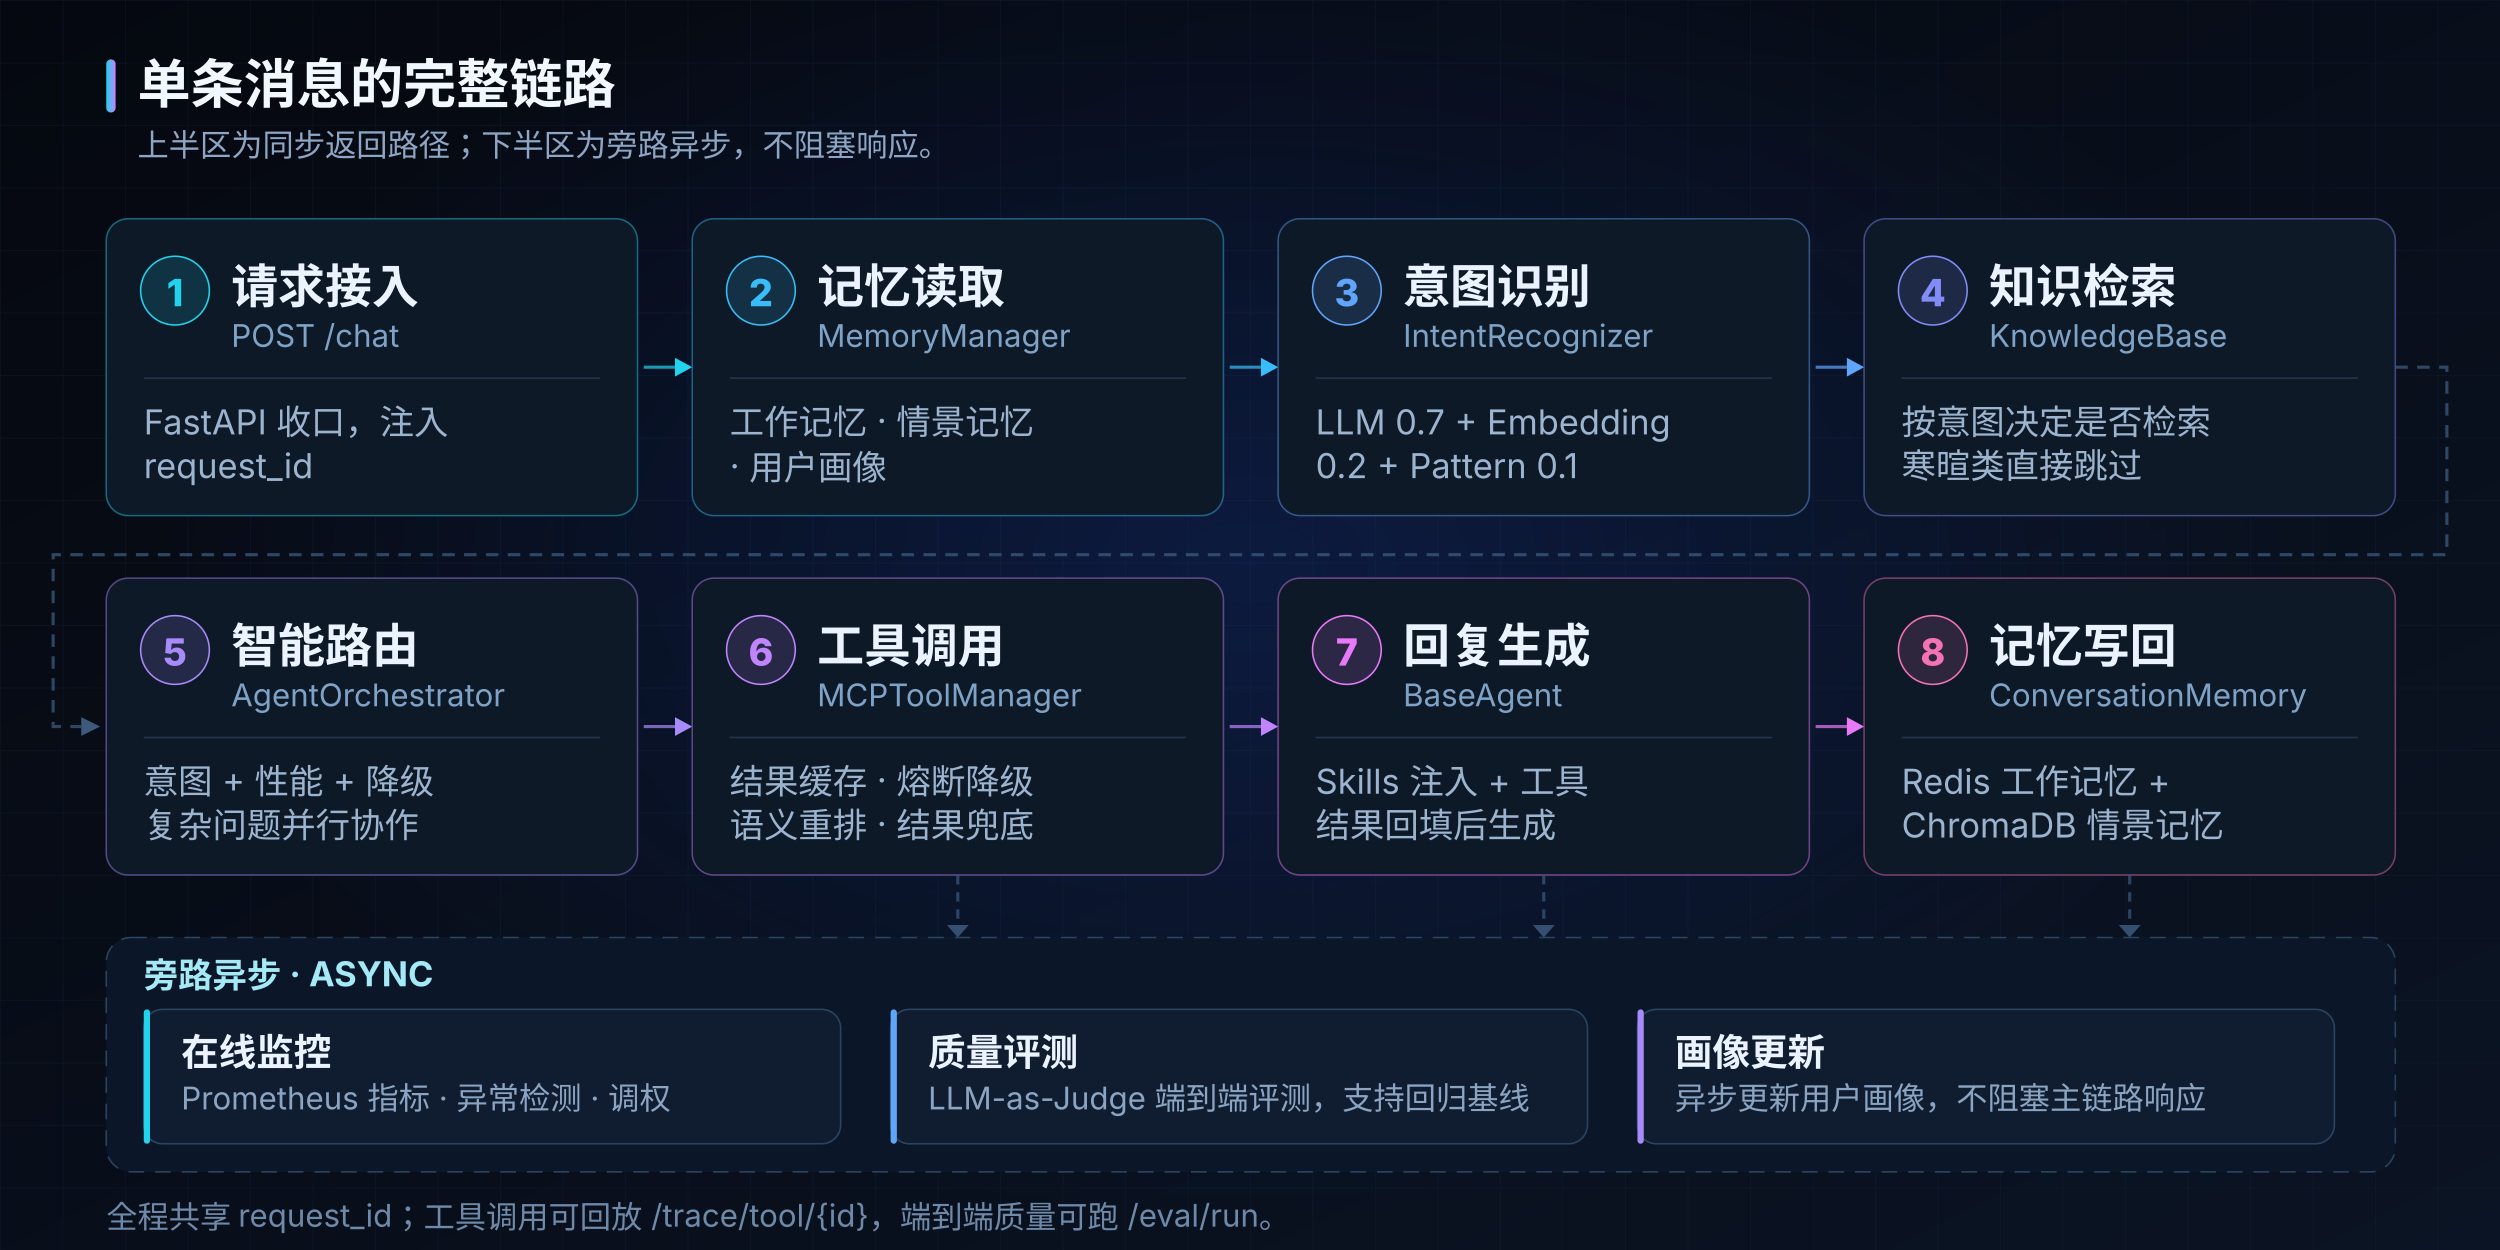
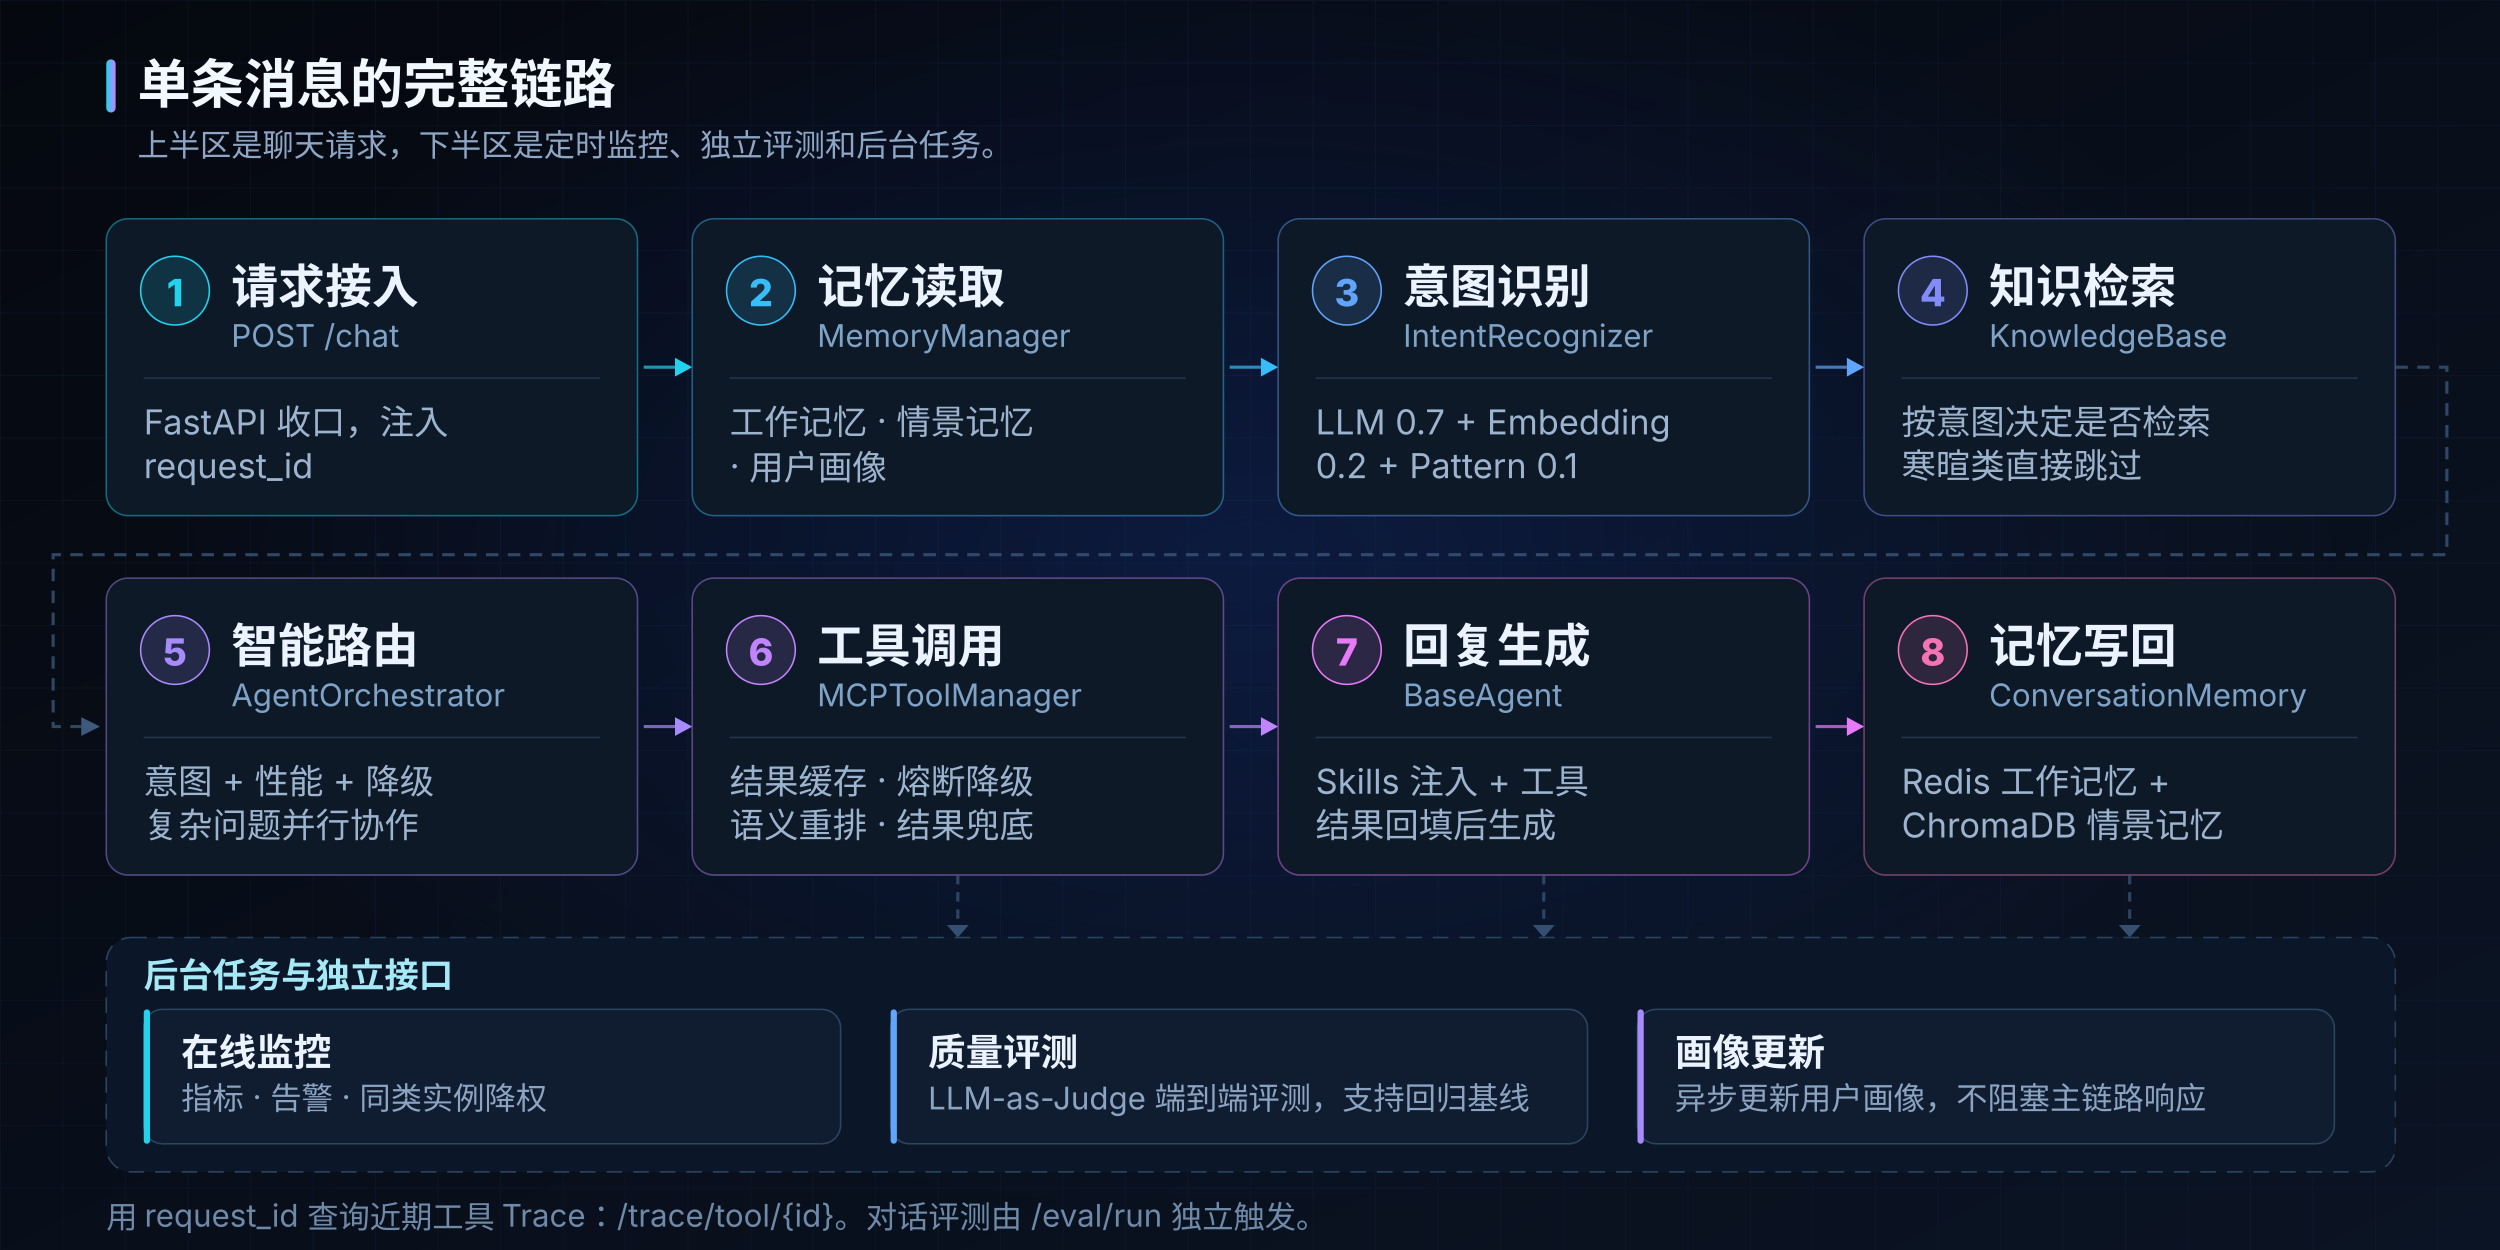
<svg xmlns="http://www.w3.org/2000/svg" width="1600" height="800" viewBox="0 0 1600 800" role="img" aria-label="单条消息的完整链路">
  <defs>
    <linearGradient id="pbg" x1="0" y1="0" x2="1" y2="1">
      <stop offset="0" stop-color="#05080f" />
      <stop offset="1" stop-color="#0b1424" />
    </linearGradient>
    <radialGradient id="pglow" cx="0.5" cy="0.5" r="0.5">
      <stop offset="0" stop-color="#1d4ed8" stop-opacity="0.20" />
      <stop offset="1" stop-color="#1d4ed8" stop-opacity="0" />
    </radialGradient>
    <linearGradient id="pacc" x1="0" y1="0" x2="1" y2="0">
      <stop offset="0" stop-color="#22d3ee" />
      <stop offset="1" stop-color="#c084fc" />
    </linearGradient>
    <pattern id="pgrid" width="40" height="40" patternUnits="userSpaceOnUse">
      <path d="M40 0H0V40" fill="none" stroke="#122036" stroke-width="1" opacity="0.45" />
    </pattern>
    <style>
      .f { font-family: -apple-system, BlinkMacSystemFont, "Segoe UI", "PingFang SC", "Microsoft YaHei", sans-serif; }
      .h1 { font: 800 34px -apple-system, BlinkMacSystemFont, "Segoe UI", "PingFang SC", "Microsoft YaHei", sans-serif; fill: #f2f8ff; }
      .h2 { font: 400 20px -apple-system, BlinkMacSystemFont, "Segoe UI", "PingFang SC", "Microsoft YaHei", sans-serif; fill: #8ea6c4; }
      .num { font: 800 24px -apple-system, BlinkMacSystemFont, "Segoe UI", "PingFang SC", "Microsoft YaHei", sans-serif; }
      .ct { font: 700 30px -apple-system, BlinkMacSystemFont, "Segoe UI", "PingFang SC", "Microsoft YaHei", sans-serif; fill: #eaf3ff; }
      .cm { font: 400 20px -apple-system, BlinkMacSystemFont, "Segoe UI", "PingFang SC", "Microsoft YaHei", sans-serif; fill: #7fa3c6; }
      .cs { font: 400 22px -apple-system, BlinkMacSystemFont, "Segoe UI", "PingFang SC", "Microsoft YaHei", sans-serif; fill: #9db4cf; }
      .bandT { font: 700 22px -apple-system, BlinkMacSystemFont, "Segoe UI", "PingFang SC", "Microsoft YaHei", sans-serif; fill: #a5e9f6; }
      .bt { font: 700 24px -apple-system, BlinkMacSystemFont, "Segoe UI", "PingFang SC", "Microsoft YaHei", sans-serif; fill: #eaf3ff; }
      .bs { font: 400 20px -apple-system, BlinkMacSystemFont, "Segoe UI", "PingFang SC", "Microsoft YaHei", sans-serif; fill: #8ba4c2; }
      .note { font: 400 20px -apple-system, BlinkMacSystemFont, "Segoe UI", "PingFang SC", "Microsoft YaHei", sans-serif; fill: #6f89a8; }
    </style>
  </defs>
  <rect width="1600" height="800" fill="url(#pbg)" />
  <rect width="1600" height="800" fill="url(#pgrid)" />
  <ellipse cx="800" cy="360" rx="700" ry="420" fill="url(#pglow)" />
  <rect x="68" y="38" width="6" height="34" rx="3" fill="url(#pacc)" />
  <text class="h1 f" x="88" y="66">单条消息的完整链路</text>
-   <text class="h2 f" x="88" y="100">上半区为同步返回路径；下半区为旁路异步，不阻塞响应。</text>
+   <text class="h2 f" x="88" y="100">上半区是聊天请求，下半区是定时监控、独立评测和后台任务。</text>
  <g>
    <rect x="68" y="140" width="340" height="190" rx="14" fill="#0e1928" stroke="#22d3ee" stroke-opacity="0.45" />
    <circle cx="112" cy="186" r="22" fill="#22d3ee" fill-opacity="0.14" stroke="#22d3ee" />
    <text class="num f" x="112" y="196" text-anchor="middle" fill="#22d3ee">1</text>
    <text class="ct f" x="148" y="194">请求接入</text>
    <text class="cm f" x="148" y="222">POST /chat</text>
    <path d="M92 242 H384" stroke="#22354d" stroke-width="1" />
    <text class="cs f" x="92" y="278">FastAPI 收口，注入</text>
    <text class="cs f" x="92" y="306">request_id</text>
  </g>
  <path d="M412 235 H432" stroke="#22d3ee" stroke-opacity="0.7" stroke-width="2" />
  <path d="M432 229 L443 235 L432 241 Z" fill="#22d3ee" />
  <g>
    <rect x="443" y="140" width="340" height="190" rx="14" fill="#0e1928" stroke="#38bdf8" stroke-opacity="0.45" />
    <circle cx="487" cy="186" r="22" fill="#38bdf8" fill-opacity="0.14" stroke="#38bdf8" />
    <text class="num f" x="487" y="196" text-anchor="middle" fill="#38bdf8">2</text>
    <text class="ct f" x="523" y="194">记忆读取</text>
    <text class="cm f" x="523" y="222">MemoryManager</text>
    <path d="M467 242 H759" stroke="#22354d" stroke-width="1" />
    <text class="cs f" x="467" y="278">工作记忆 · 情景记忆</text>
    <text class="cs f" x="467" y="306">· 用户画像</text>
  </g>
  <path d="M787 235 H807" stroke="#38bdf8" stroke-opacity="0.7" stroke-width="2" />
  <path d="M807 229 L818 235 L807 241 Z" fill="#38bdf8" />
  <g>
    <rect x="818" y="140" width="340" height="190" rx="14" fill="#0e1928" stroke="#60a5fa" stroke-opacity="0.45" />
    <circle cx="862" cy="186" r="22" fill="#60a5fa" fill-opacity="0.14" stroke="#60a5fa" />
    <text class="num f" x="862" y="196" text-anchor="middle" fill="#60a5fa">3</text>
    <text class="ct f" x="898" y="194">意图识别</text>
    <text class="cm f" x="898" y="222">IntentRecognizer</text>
    <path d="M842 242 H1134" stroke="#22354d" stroke-width="1" />
    <text class="cs f" x="842" y="278">LLM 0.7 + Embedding</text>
    <text class="cs f" x="842" y="306">0.2 + Pattern 0.1</text>
  </g>
  <path d="M1162 235 H1182" stroke="#60a5fa" stroke-opacity="0.7" stroke-width="2" />
  <path d="M1182 229 L1193 235 L1182 241 Z" fill="#60a5fa" />
  <g>
    <rect x="1193" y="140" width="340" height="190" rx="14" fill="#0e1928" stroke="#818cf8" stroke-opacity="0.45" />
    <circle cx="1237" cy="186" r="22" fill="#818cf8" fill-opacity="0.14" stroke="#818cf8" />
    <text class="num f" x="1237" y="196" text-anchor="middle" fill="#818cf8">4</text>
    <text class="ct f" x="1273" y="194">知识检索</text>
    <text class="cm f" x="1273" y="222">KnowledgeBase</text>
    <path d="M1217 242 H1509" stroke="#22354d" stroke-width="1" />
    <text class="cs f" x="1217" y="278">按意图决定是否检索</text>
    <text class="cs f" x="1217" y="306">寒暄类直接跳过</text>
  </g>
  <path d="M1533 235 H1566 V355 H34 V465 H52" fill="none" stroke="#3d5a7d" stroke-width="2" stroke-dasharray="8 6" stroke-opacity="0.75" />
  <path d="M52 459 L64 465 L52 471 Z" fill="#3d5a7d" />
  <g>
    <rect x="68" y="370" width="340" height="190" rx="14" fill="#0e1928" stroke="#a78bfa" stroke-opacity="0.45" />
    <circle cx="112" cy="416" r="22" fill="#a78bfa" fill-opacity="0.14" stroke="#a78bfa" />
    <text class="num f" x="112" y="426" text-anchor="middle" fill="#a78bfa">5</text>
    <text class="ct f" x="148" y="424">智能路由</text>
    <text class="cm f" x="148" y="452">AgentOrchestrator</text>
    <path d="M92 472 H384" stroke="#22354d" stroke-width="1" />
    <text class="cs f" x="92" y="508">意图 + 性能 + 降级</text>
    <text class="cs f" x="92" y="536">复杂问题并行协作</text>
  </g>
  <path d="M412 465 H432" stroke="#a78bfa" stroke-opacity="0.7" stroke-width="2" />
  <path d="M432 459 L443 465 L432 471 Z" fill="#a78bfa" />
  <g>
    <rect x="443" y="370" width="340" height="190" rx="14" fill="#0e1928" stroke="#c084fc" stroke-opacity="0.45" />
    <circle cx="487" cy="416" r="22" fill="#c084fc" fill-opacity="0.14" stroke="#c084fc" />
    <text class="num f" x="487" y="426" text-anchor="middle" fill="#c084fc">6</text>
    <text class="ct f" x="523" y="424">工具调用</text>
    <text class="cm f" x="523" y="452">MCPToolManager</text>
    <path d="M467 472 H759" stroke="#22354d" stroke-width="1" />
    <text class="cs f" x="467" y="508">结果缓存 · 熔断降级</text>
    <text class="cs f" x="467" y="536">语义重排 · 结果兜底</text>
  </g>
  <path d="M787 465 H807" stroke="#c084fc" stroke-opacity="0.7" stroke-width="2" />
  <path d="M807 459 L818 465 L807 471 Z" fill="#c084fc" />
  <g>
    <rect x="818" y="370" width="340" height="190" rx="14" fill="#0e1928" stroke="#e879f9" stroke-opacity="0.45" />
    <circle cx="862" cy="416" r="22" fill="#e879f9" fill-opacity="0.14" stroke="#e879f9" />
    <text class="num f" x="862" y="426" text-anchor="middle" fill="#e879f9">7</text>
    <text class="ct f" x="898" y="424">回复生成</text>
    <text class="cm f" x="898" y="452">BaseAgent</text>
    <path d="M842 472 H1134" stroke="#22354d" stroke-width="1" />
    <text class="cs f" x="842" y="508">Skills 注入 + 工具</text>
    <text class="cs f" x="842" y="536">结果回填后生成</text>
  </g>
  <path d="M1162 465 H1182" stroke="#e879f9" stroke-opacity="0.7" stroke-width="2" />
  <path d="M1182 459 L1193 465 L1182 471 Z" fill="#e879f9" />
  <g>
    <rect x="1193" y="370" width="340" height="190" rx="14" fill="#0e1928" stroke="#f472b6" stroke-opacity="0.45" />
    <circle cx="1237" cy="416" r="22" fill="#f472b6" fill-opacity="0.14" stroke="#f472b6" />
    <text class="num f" x="1237" y="426" text-anchor="middle" fill="#f472b6">8</text>
    <text class="ct f" x="1273" y="424">记忆写回</text>
    <text class="cm f" x="1273" y="452">ConversationMemory</text>
    <path d="M1217 472 H1509" stroke="#22354d" stroke-width="1" />
    <text class="cs f" x="1217" y="508">Redis 工作记忆 +</text>
    <text class="cs f" x="1217" y="536">ChromaDB 情景记忆</text>
  </g>
  <path d="M613 560 V593" stroke="#3d5a7d" stroke-width="2" stroke-dasharray="6 5" stroke-opacity="0.7" />
  <path d="M606 592 L613 600 L620 592 Z" fill="#3d5a7d" fill-opacity="0.85" />
  <path d="M988 560 V593" stroke="#3d5a7d" stroke-width="2" stroke-dasharray="6 5" stroke-opacity="0.7" />
  <path d="M981 592 L988 600 L995 592 Z" fill="#3d5a7d" fill-opacity="0.85" />
  <path d="M1363 560 V593" stroke="#3d5a7d" stroke-width="2" stroke-dasharray="6 5" stroke-opacity="0.7" />
  <path d="M1356 592 L1363 600 L1370 592 Z" fill="#3d5a7d" fill-opacity="0.85" />
  <rect x="68" y="600" width="1465" height="150" rx="16" fill="#0b1729" stroke="#2b4560" stroke-dasharray="10 7" />
-   <text class="bandT f" x="92" y="632">旁路异步 · ASYNC</text>
+   <text class="bandT f" x="92" y="632">后台任务与独立接口</text>
  <g>
    <rect x="92" y="646" width="446" height="86" rx="12" fill="#101d31" stroke="#2b4560" />
    <rect x="92" y="646" width="4" height="86" rx="2" fill="#22d3ee" />
    <text class="bt f" x="116" y="682">在线监控</text>
-     <text class="bs f" x="116" y="710">Prometheus 指标 · 异常检测 · 调权</text>
+     <text class="bs f" x="116" y="710">指标 · 告警 · 同类实例降权</text>
  </g>
  <g>
    <rect x="570" y="646" width="446" height="86" rx="12" fill="#101d31" stroke="#2b4560" />
    <rect x="570" y="646" width="4" height="86" rx="2" fill="#60a5fa" />
    <text class="bt f" x="594" y="682">质量评测</text>
    <text class="bs f" x="594" y="710">LLM-as-Judge 端到端评测，支持回归基线</text>
  </g>
  <g>
    <rect x="1048" y="646" width="446" height="86" rx="12" fill="#101d31" stroke="#2b4560" />
    <rect x="1048" y="646" width="4" height="86" rx="2" fill="#a78bfa" />
    <text class="bt f" x="1072" y="682">画像更新</text>
    <text class="bs f" x="1072" y="710">异步更新用户画像，不阻塞主链路响应</text>
  </g>
-   <text class="note f" x="68" y="786">全程共享 request_id；工具调用可回放 /trace/tool/{id}，端到端质量可跑 /eval/run。</text>
+   <text class="note f" x="68" y="786">用 request_id 查询近期工具 Trace：/trace/tool/{id}。对话评测由 /eval/run 独立触发。</text>
</svg>
